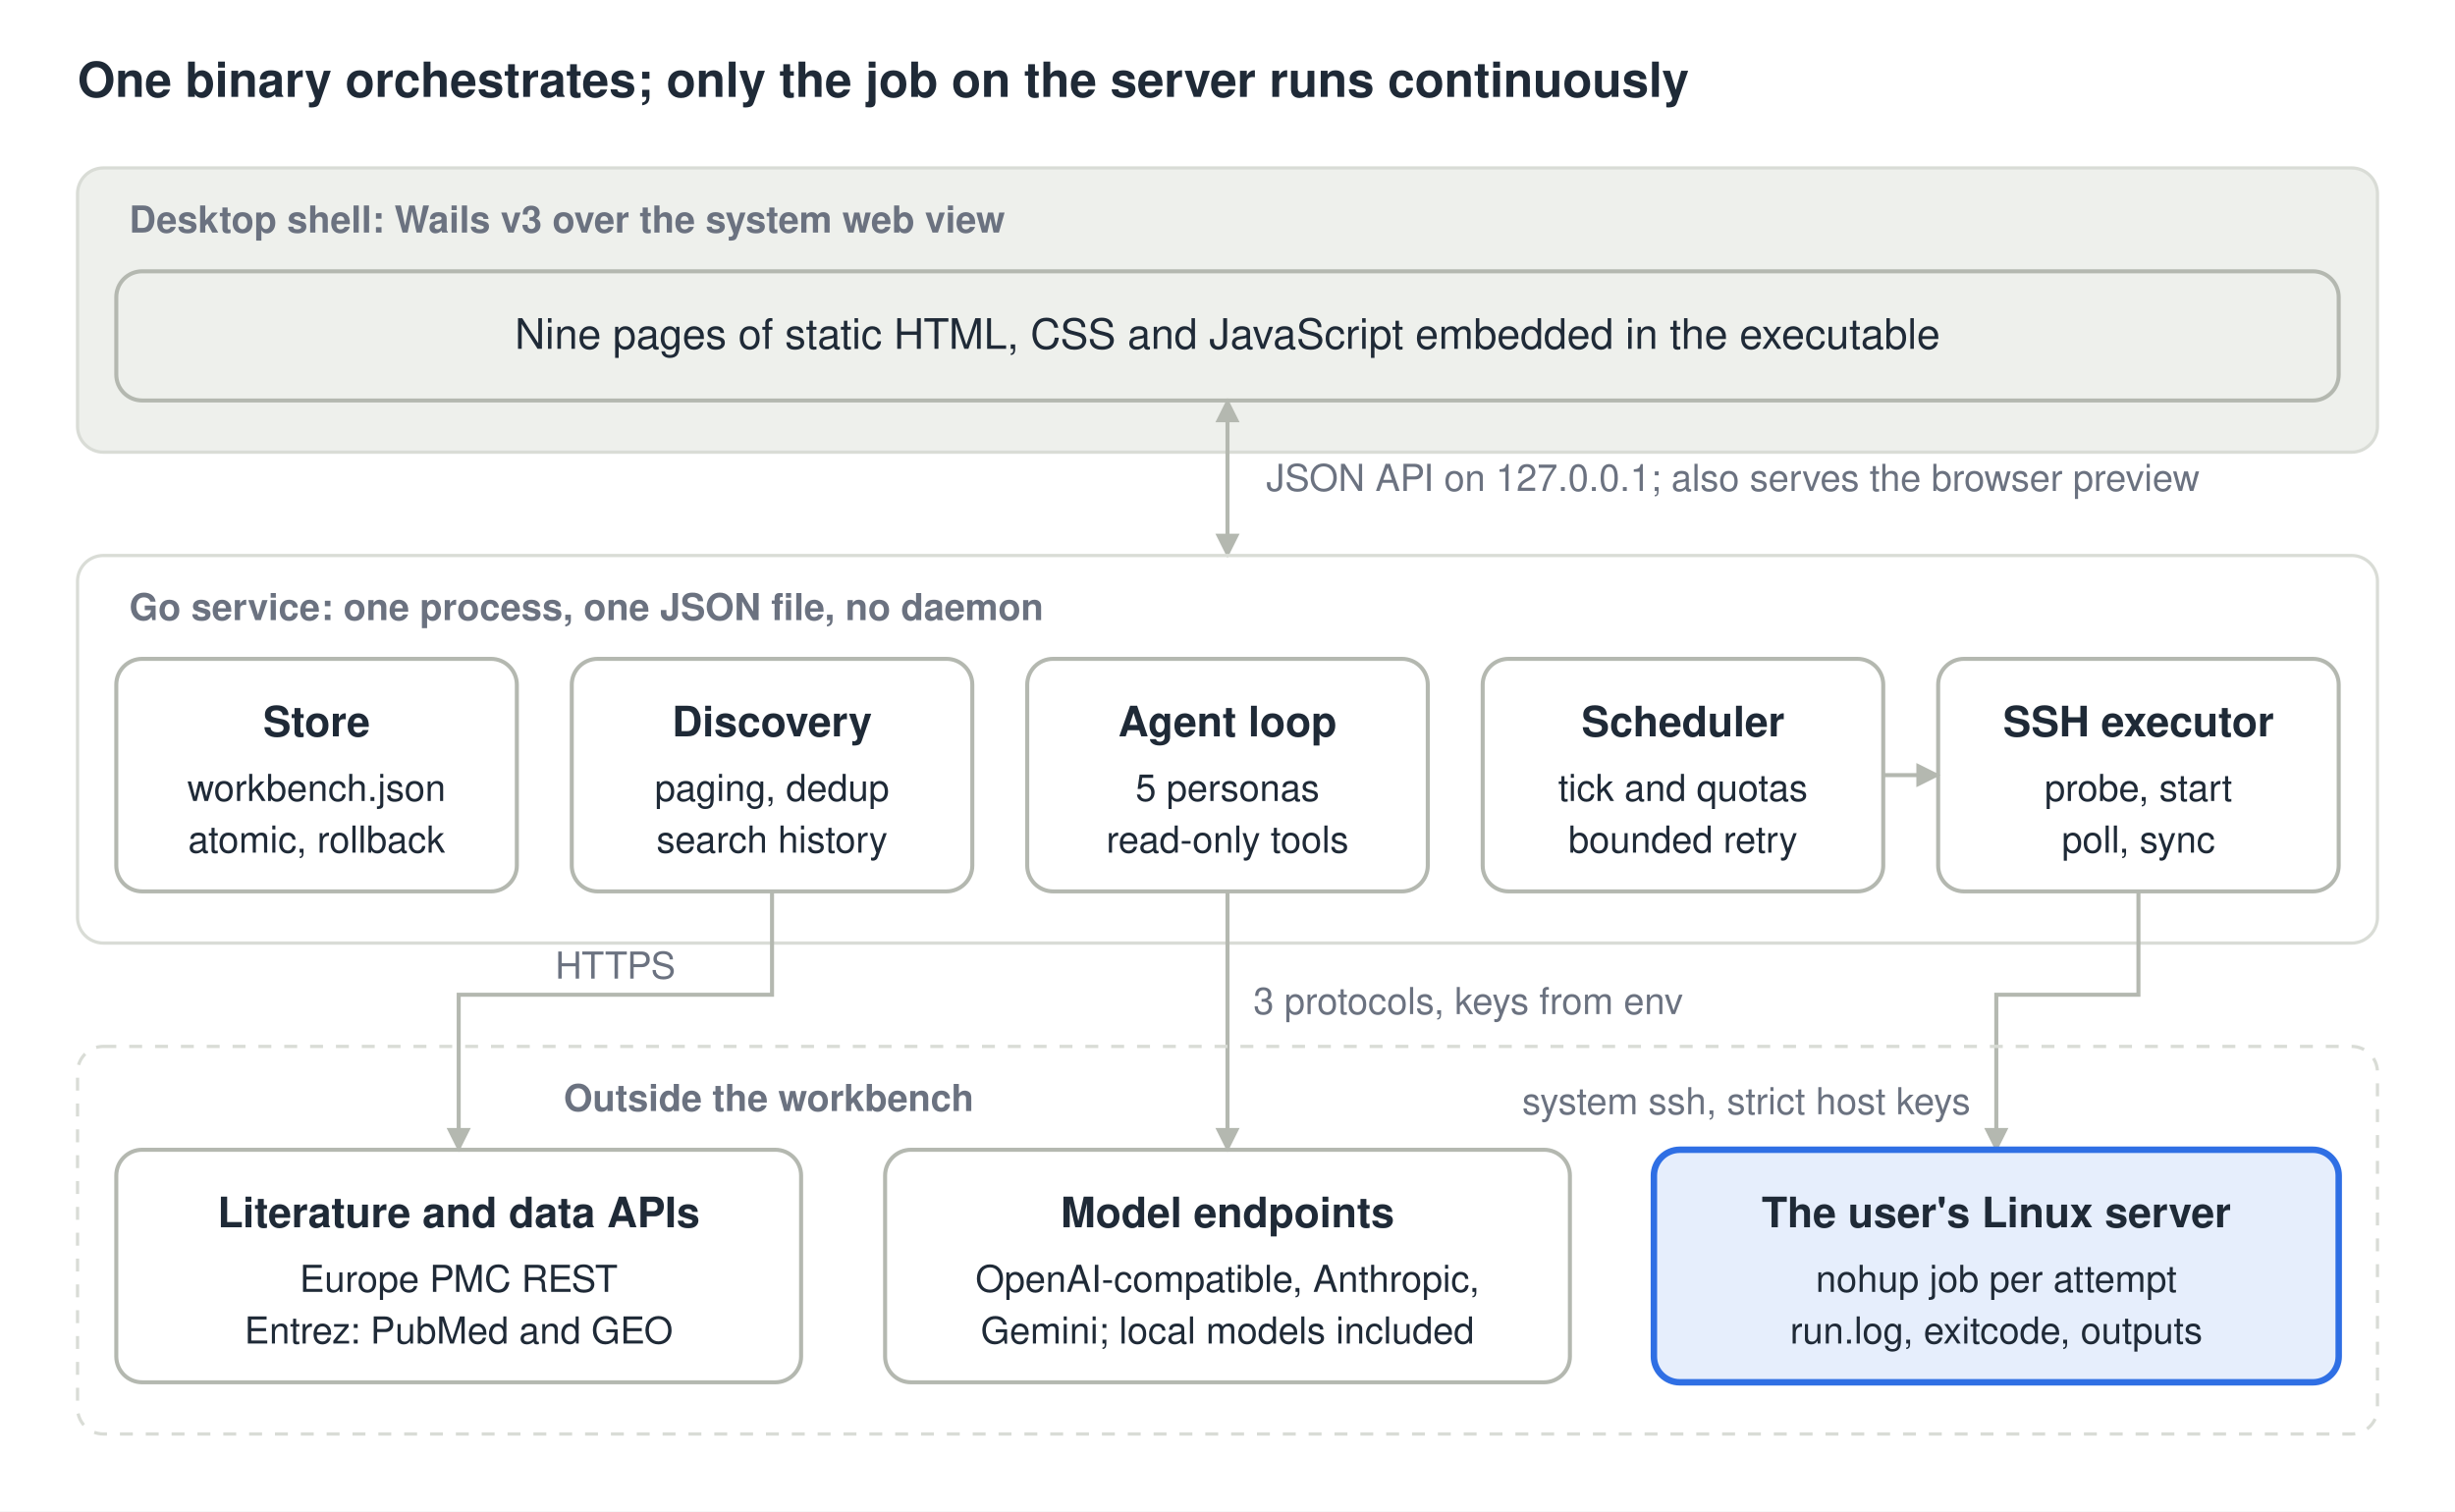
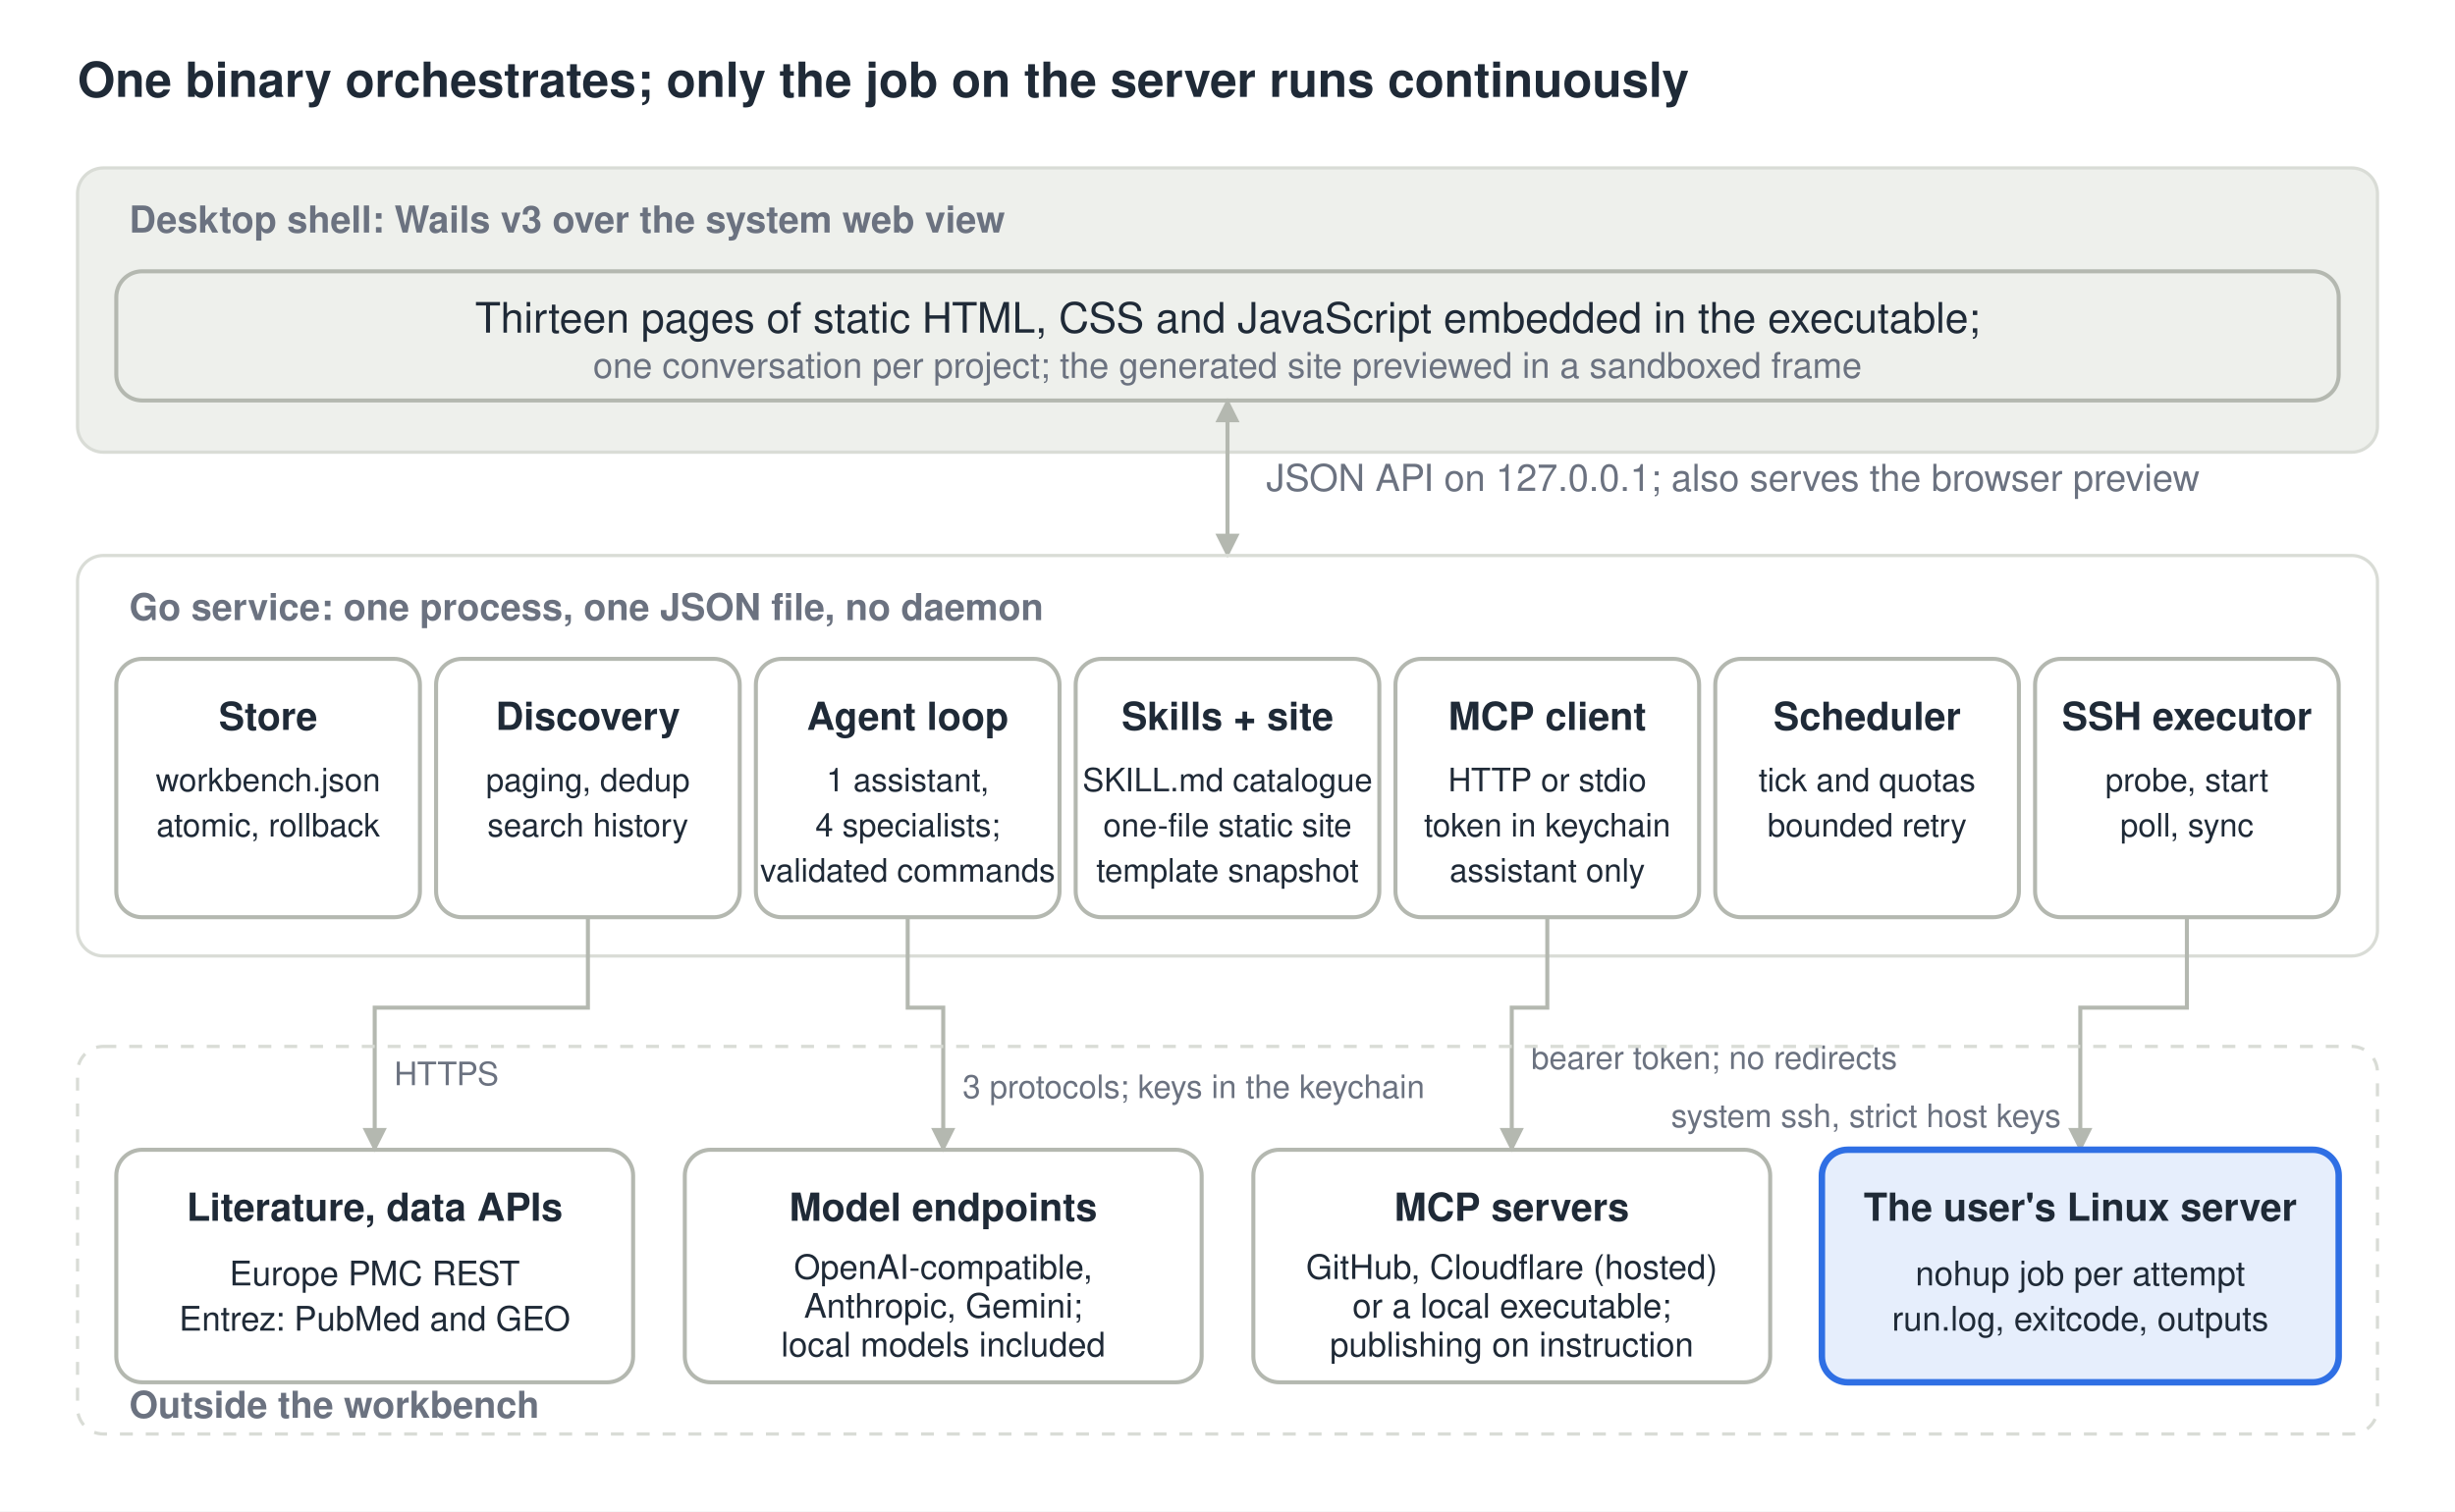
<svg xmlns="http://www.w3.org/2000/svg" width="760" height="468" font-family="Helvetica Neue, Helvetica, Arial, sans-serif" viewBox="0 0 760 468" role="img" aria-label="One binary orchestrates and only the job on the server runs continuously" font-size="11.5">
  <rect width="760" height="468" fill="#ffffff" />
  <defs>
    <marker id="ar-arrow" viewBox="0 0 10 10" refX="9" refY="5" markerWidth="6" markerHeight="6" orient="auto-start-reverse">
      <path d="M0 0L10 5L0 10z" fill="#b4b8b0" />
    </marker>
  </defs>
  <text x="24" y="30" font-size="15" font-weight="600" fill="#1f2a37">One binary orchestrates; only the job on the server runs continuously</text>
  <g>
    <rect x="24" y="52" width="712" height="88" rx="8" fill="#eef0ec" stroke="#d9dcd6" />
    <text x="40" y="72" font-size="11.5" font-weight="600" fill="#6b7280">Desktop shell: Wails v3 over the system web view</text>
    <rect x="36" y="84" width="688" height="40" rx="8" fill="none" stroke="#b4b8b0" stroke-width="1.25" />
-     <text x="380" y="108" text-anchor="middle" font-size="13" fill="#1f2a37">Nine pages of static HTML, CSS and JavaScript embedded in the executable</text>
+     <text x="380" y="103" text-anchor="middle" font-size="13" fill="#1f2a37">Thirteen pages of static HTML, CSS and JavaScript embedded in the executable;</text>
+     <text x="380" y="117" text-anchor="middle" font-size="11" fill="#6b7280">one conversation per project; the generated site previewed in a sandboxed frame</text>
  </g>
  <g fill="none" stroke="#b4b8b0" stroke-width="1.25">
    <path d="M380 124V172" marker-start="url(#ar-arrow)" marker-end="url(#ar-arrow)" />
  </g>
  <text x="392" y="152" fill="#6b7280">JSON API on 127.0.0.1; also serves the browser preview</text>
  <g>
-     <rect x="24" y="172" width="712" height="120" rx="8" fill="none" stroke="#d9dcd6" />
+     <rect x="24" y="172" width="712" height="124" rx="8" fill="none" stroke="#d9dcd6" />
    <text x="40" y="192" font-size="11.5" font-weight="600" fill="#6b7280">Go service: one process, one JSON file, no daemon</text>
  </g>
  <g>
-     <rect x="36" y="204" width="124" height="72" rx="8" fill="none" stroke="#b4b8b0" stroke-width="1.25" />
-     <text x="98" y="228" text-anchor="middle" font-size="13" font-weight="600" fill="#1f2a37">Store</text>
-     <text x="98" y="248" text-anchor="middle" fill="#1f2a37">workbench.json</text>
-     <text x="98" y="264" text-anchor="middle" fill="#1f2a37">atomic, rollback</text>
+     <rect x="36" y="204" width="94" height="80" rx="8" fill="none" stroke="#b4b8b0" stroke-width="1.25" />
+     <text x="83" y="226" text-anchor="middle" font-size="12" font-weight="600" fill="#1f2a37">Store</text>
+     <text x="83" y="245" text-anchor="middle" font-size="10" fill="#1f2a37">workbench.json</text>
+     <text x="83" y="259" text-anchor="middle" font-size="10" fill="#1f2a37">atomic, rollback</text>
  </g>
  <g>
-     <rect x="177" y="204" width="124" height="72" rx="8" fill="none" stroke="#b4b8b0" stroke-width="1.25" />
-     <text x="239" y="228" text-anchor="middle" font-size="13" font-weight="600" fill="#1f2a37">Discovery</text>
-     <text x="239" y="248" text-anchor="middle" fill="#1f2a37">paging, dedup</text>
-     <text x="239" y="264" text-anchor="middle" fill="#1f2a37">search history</text>
+     <rect x="135" y="204" width="94" height="80" rx="8" fill="none" stroke="#b4b8b0" stroke-width="1.25" />
+     <text x="182" y="226" text-anchor="middle" font-size="12" font-weight="600" fill="#1f2a37">Discovery</text>
+     <text x="182" y="245" text-anchor="middle" font-size="10" fill="#1f2a37">paging, dedup</text>
+     <text x="182" y="259" text-anchor="middle" font-size="10" fill="#1f2a37">search history</text>
  </g>
  <g>
-     <rect x="318" y="204" width="124" height="72" rx="8" fill="none" stroke="#b4b8b0" stroke-width="1.25" />
-     <text x="380" y="228" text-anchor="middle" font-size="13" font-weight="600" fill="#1f2a37">Agent loop</text>
-     <text x="380" y="248" text-anchor="middle" fill="#1f2a37">5 personas</text>
-     <text x="380" y="264" text-anchor="middle" fill="#1f2a37">read-only tools</text>
+     <rect x="234" y="204" width="94" height="80" rx="8" fill="none" stroke="#b4b8b0" stroke-width="1.25" />
+     <text x="281" y="226" text-anchor="middle" font-size="12" font-weight="600" fill="#1f2a37">Agent loop</text>
+     <text x="281" y="245" text-anchor="middle" font-size="10" fill="#1f2a37">1 assistant,</text>
+     <text x="281" y="259" text-anchor="middle" font-size="10" fill="#1f2a37">4 specialists;</text>
+     <text x="281" y="273" text-anchor="middle" font-size="10" fill="#1f2a37">validated commands</text>
  </g>
  <g>
-     <rect x="459" y="204" width="124" height="72" rx="8" fill="none" stroke="#b4b8b0" stroke-width="1.25" />
-     <text x="521" y="228" text-anchor="middle" font-size="13" font-weight="600" fill="#1f2a37">Scheduler</text>
-     <text x="521" y="248" text-anchor="middle" fill="#1f2a37">tick and quotas</text>
-     <text x="521" y="264" text-anchor="middle" fill="#1f2a37">bounded retry</text>
+     <rect x="333" y="204" width="94" height="80" rx="8" fill="none" stroke="#b4b8b0" stroke-width="1.25" />
+     <text x="380" y="226" text-anchor="middle" font-size="12" font-weight="600" fill="#1f2a37">Skills + site</text>
+     <text x="380" y="245" text-anchor="middle" font-size="10" fill="#1f2a37">SKILL.md catalogue</text>
+     <text x="380" y="259" text-anchor="middle" font-size="10" fill="#1f2a37">one-file static site</text>
+     <text x="380" y="273" text-anchor="middle" font-size="10" fill="#1f2a37">template snapshot</text>
  </g>
  <g>
-     <rect x="600" y="204" width="124" height="72" rx="8" fill="none" stroke="#b4b8b0" stroke-width="1.25" />
-     <text x="662" y="228" text-anchor="middle" font-size="13" font-weight="600" fill="#1f2a37">SSH executor</text>
-     <text x="662" y="248" text-anchor="middle" fill="#1f2a37">probe, start</text>
-     <text x="662" y="264" text-anchor="middle" fill="#1f2a37">poll, sync</text>
+     <rect x="432" y="204" width="94" height="80" rx="8" fill="none" stroke="#b4b8b0" stroke-width="1.25" />
+     <text x="479" y="226" text-anchor="middle" font-size="12" font-weight="600" fill="#1f2a37">MCP client</text>
+     <text x="479" y="245" text-anchor="middle" font-size="10" fill="#1f2a37">HTTP or stdio</text>
+     <text x="479" y="259" text-anchor="middle" font-size="10" fill="#1f2a37">token in keychain</text>
+     <text x="479" y="273" text-anchor="middle" font-size="10" fill="#1f2a37">assistant only</text>
+   </g>
+   <g>
+     <rect x="531" y="204" width="94" height="80" rx="8" fill="none" stroke="#b4b8b0" stroke-width="1.25" />
+     <text x="578" y="226" text-anchor="middle" font-size="12" font-weight="600" fill="#1f2a37">Scheduler</text>
+     <text x="578" y="245" text-anchor="middle" font-size="10" fill="#1f2a37">tick and quotas</text>
+     <text x="578" y="259" text-anchor="middle" font-size="10" fill="#1f2a37">bounded retry</text>
+   </g>
+   <g>
+     <rect x="630" y="204" width="94" height="80" rx="8" fill="none" stroke="#b4b8b0" stroke-width="1.25" />
+     <text x="677" y="226" text-anchor="middle" font-size="12" font-weight="600" fill="#1f2a37">SSH executor</text>
+     <text x="677" y="245" text-anchor="middle" font-size="10" fill="#1f2a37">probe, start</text>
+     <text x="677" y="259" text-anchor="middle" font-size="10" fill="#1f2a37">poll, sync</text>
  </g>
  <g fill="none" stroke="#b4b8b0" stroke-width="1.25">
-     <path d="M583 240H600" marker-end="url(#ar-arrow)" />
-     <path d="M239 276V308H142V356" marker-end="url(#ar-arrow)" />
-     <path d="M380 276V356" marker-end="url(#ar-arrow)" />
-     <path d="M662 276V308H618V356" marker-end="url(#ar-arrow)" />
+     <path d="M182 284V312H116V356" marker-end="url(#ar-arrow)" />
+     <path d="M281 284V312H292V356" marker-end="url(#ar-arrow)" />
+     <path d="M479 284V312H468V356" marker-end="url(#ar-arrow)" />
+     <path d="M677 284V312H644V356" marker-end="url(#ar-arrow)" />
  </g>
-   <text x="190.5" y="303" text-anchor="middle" fill="#6b7280">HTTPS</text>
-   <text x="388" y="314" fill="#6b7280">3 protocols, keys from env</text>
-   <text x="610" y="345" text-anchor="end" fill="#6b7280">system ssh, strict host keys</text>
+   <text x="122" y="336" font-size="10" fill="#6b7280">HTTPS</text>
+   <text x="298" y="340" font-size="10" fill="#6b7280">3 protocols; keys in the keychain</text>
+   <text x="474" y="331" font-size="10" fill="#6b7280">bearer token; no redirects</text>
+   <text x="638" y="349" text-anchor="end" font-size="10" fill="#6b7280">system ssh, strict host keys</text>
  <g>
    <rect x="24" y="324" width="712" height="120" rx="8" fill="none" stroke="#d9dcd6" stroke-dasharray="4 4" />
-     <text x="238" y="344" text-anchor="middle" font-size="11.5" font-weight="600" fill="#6b7280">Outside the workbench</text>
+     <text x="40" y="439" font-size="11.5" font-weight="600" fill="#6b7280">Outside the workbench</text>
  </g>
  <g>
-     <rect x="36" y="356" width="212" height="72" rx="8" fill="none" fill-opacity="1" stroke="#b4b8b0" stroke-width="1.25" />
-     <text x="142" y="380" text-anchor="middle" font-size="13" font-weight="600" fill="#1f2a37">Literature and data APIs</text>
-     <text x="142" y="400" text-anchor="middle" fill="#1f2a37">Europe PMC REST</text>
-     <text x="142" y="416" text-anchor="middle" fill="#1f2a37">Entrez: PubMed and GEO</text>
+     <rect x="36" y="356" width="160" height="72" rx="8" fill="none" stroke="#b4b8b0" stroke-width="1.25" />
+     <text x="116" y="378" text-anchor="middle" font-size="12" font-weight="600" fill="#1f2a37">Literature, data APIs</text>
+     <text x="116" y="398" text-anchor="middle" font-size="10.5" fill="#1f2a37">Europe PMC REST</text>
+     <text x="116" y="412" text-anchor="middle" font-size="10.5" fill="#1f2a37">Entrez: PubMed and GEO</text>
  </g>
  <g>
-     <rect x="274" y="356" width="212" height="72" rx="8" fill="none" fill-opacity="1" stroke="#b4b8b0" stroke-width="1.25" />
-     <text x="380" y="380" text-anchor="middle" font-size="13" font-weight="600" fill="#1f2a37">Model endpoints</text>
-     <text x="380" y="400" text-anchor="middle" fill="#1f2a37">OpenAI-compatible, Anthropic,</text>
-     <text x="380" y="416" text-anchor="middle" fill="#1f2a37">Gemini; local models included</text>
+     <rect x="212" y="356" width="160" height="72" rx="8" fill="none" stroke="#b4b8b0" stroke-width="1.25" />
+     <text x="292" y="378" text-anchor="middle" font-size="12" font-weight="600" fill="#1f2a37">Model endpoints</text>
+     <text x="292" y="396" text-anchor="middle" font-size="10.5" fill="#1f2a37">OpenAI-compatible,</text>
+     <text x="292" y="408" text-anchor="middle" font-size="10.5" fill="#1f2a37">Anthropic, Gemini;</text>
+     <text x="292" y="420" text-anchor="middle" font-size="10.5" fill="#1f2a37">local models included</text>
  </g>
  <g>
-     <rect x="512" y="356" width="212" height="72" rx="8" fill="#2f6fe4" fill-opacity="0.12" stroke="#2f6fe4" stroke-width="2" />
-     <text x="618" y="380" text-anchor="middle" font-size="13" font-weight="600" fill="#1f2a37">The user's Linux server</text>
-     <text x="618" y="400" text-anchor="middle" fill="#1f2a37">nohup job per attempt</text>
-     <text x="618" y="416" text-anchor="middle" fill="#1f2a37">run.log, exitcode, outputs</text>
+     <rect x="388" y="356" width="160" height="72" rx="8" fill="none" stroke="#b4b8b0" stroke-width="1.25" />
+     <text x="468" y="378" text-anchor="middle" font-size="12" font-weight="600" fill="#1f2a37">MCP servers</text>
+     <text x="468" y="396" text-anchor="middle" font-size="10.5" fill="#1f2a37">GitHub, Cloudflare (hosted)</text>
+     <text x="468" y="408" text-anchor="middle" font-size="10.5" fill="#1f2a37">or a local executable;</text>
+     <text x="468" y="420" text-anchor="middle" font-size="10.5" fill="#1f2a37">publishing on instruction</text>
+   </g>
+   <g>
+     <rect x="564" y="356" width="160" height="72" rx="8" fill="#2f6fe4" fill-opacity="0.12" stroke="#2f6fe4" stroke-width="2" />
+     <text x="644" y="378" text-anchor="middle" font-size="12" font-weight="600" fill="#1f2a37">The user's Linux server</text>
+     <text x="644" y="398" text-anchor="middle" font-size="10.5" fill="#1f2a37">nohup job per attempt</text>
+     <text x="644" y="412" text-anchor="middle" font-size="10.5" fill="#1f2a37">run.log, exitcode, outputs</text>
  </g>
</svg>
